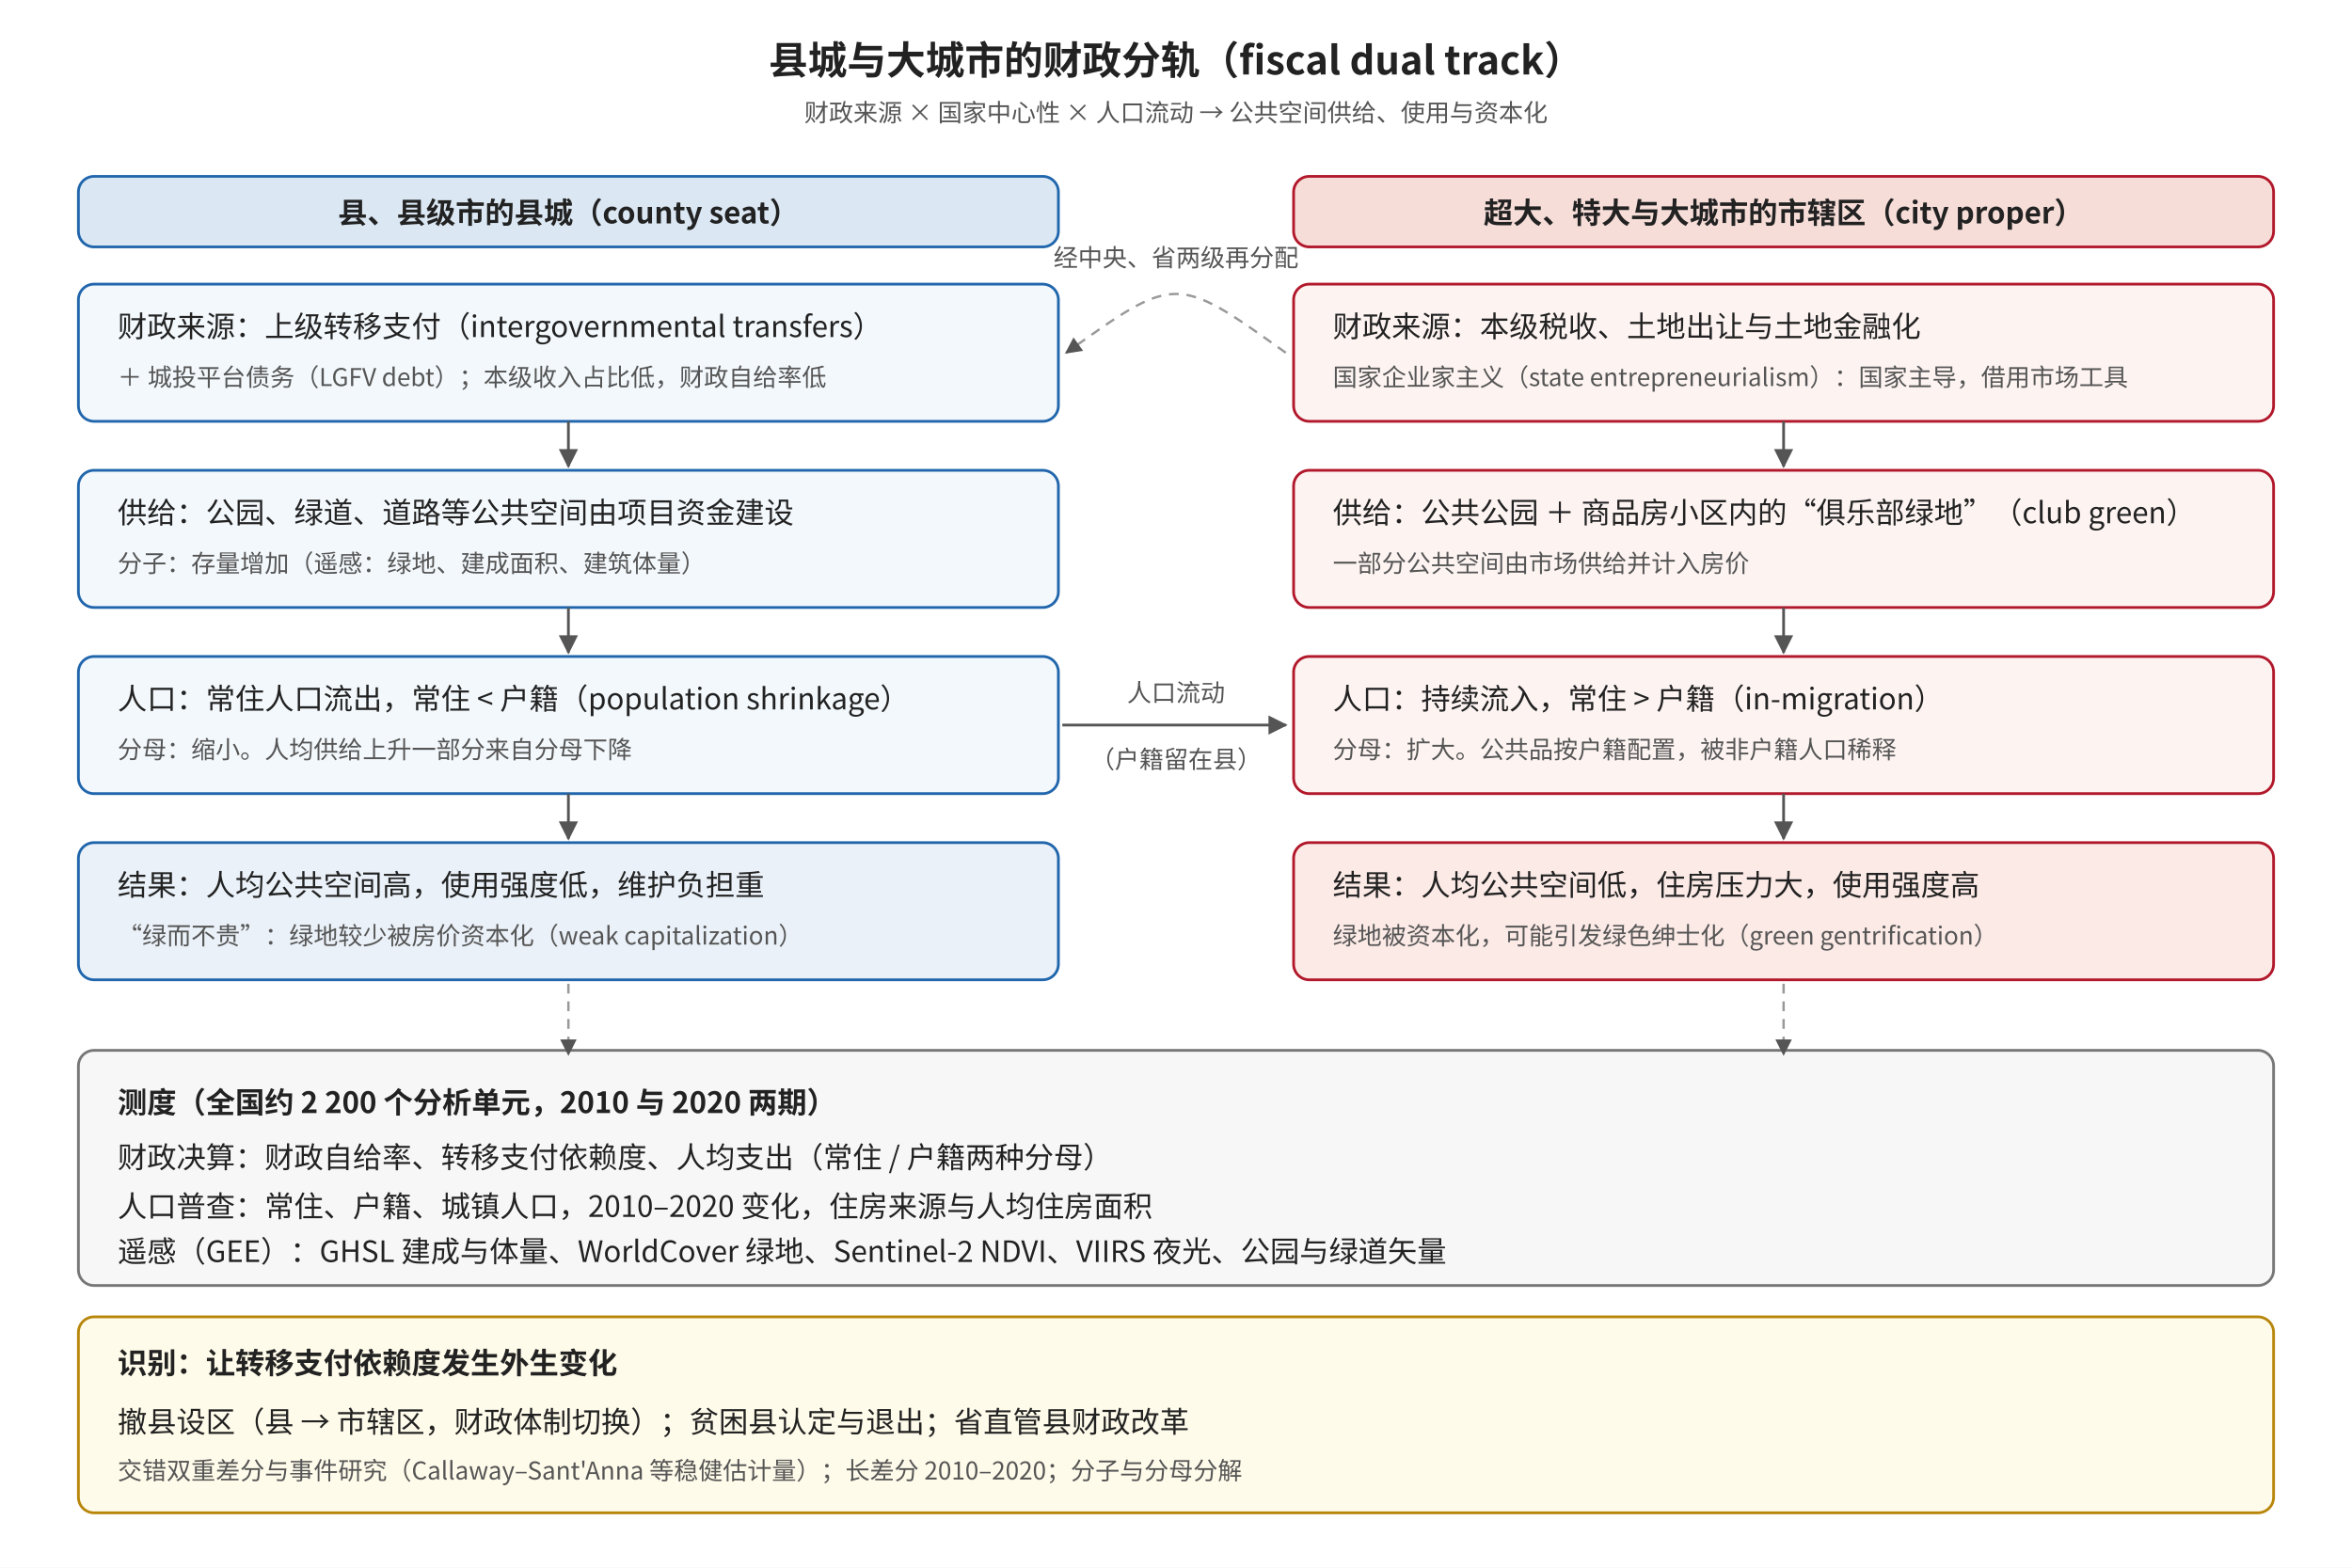
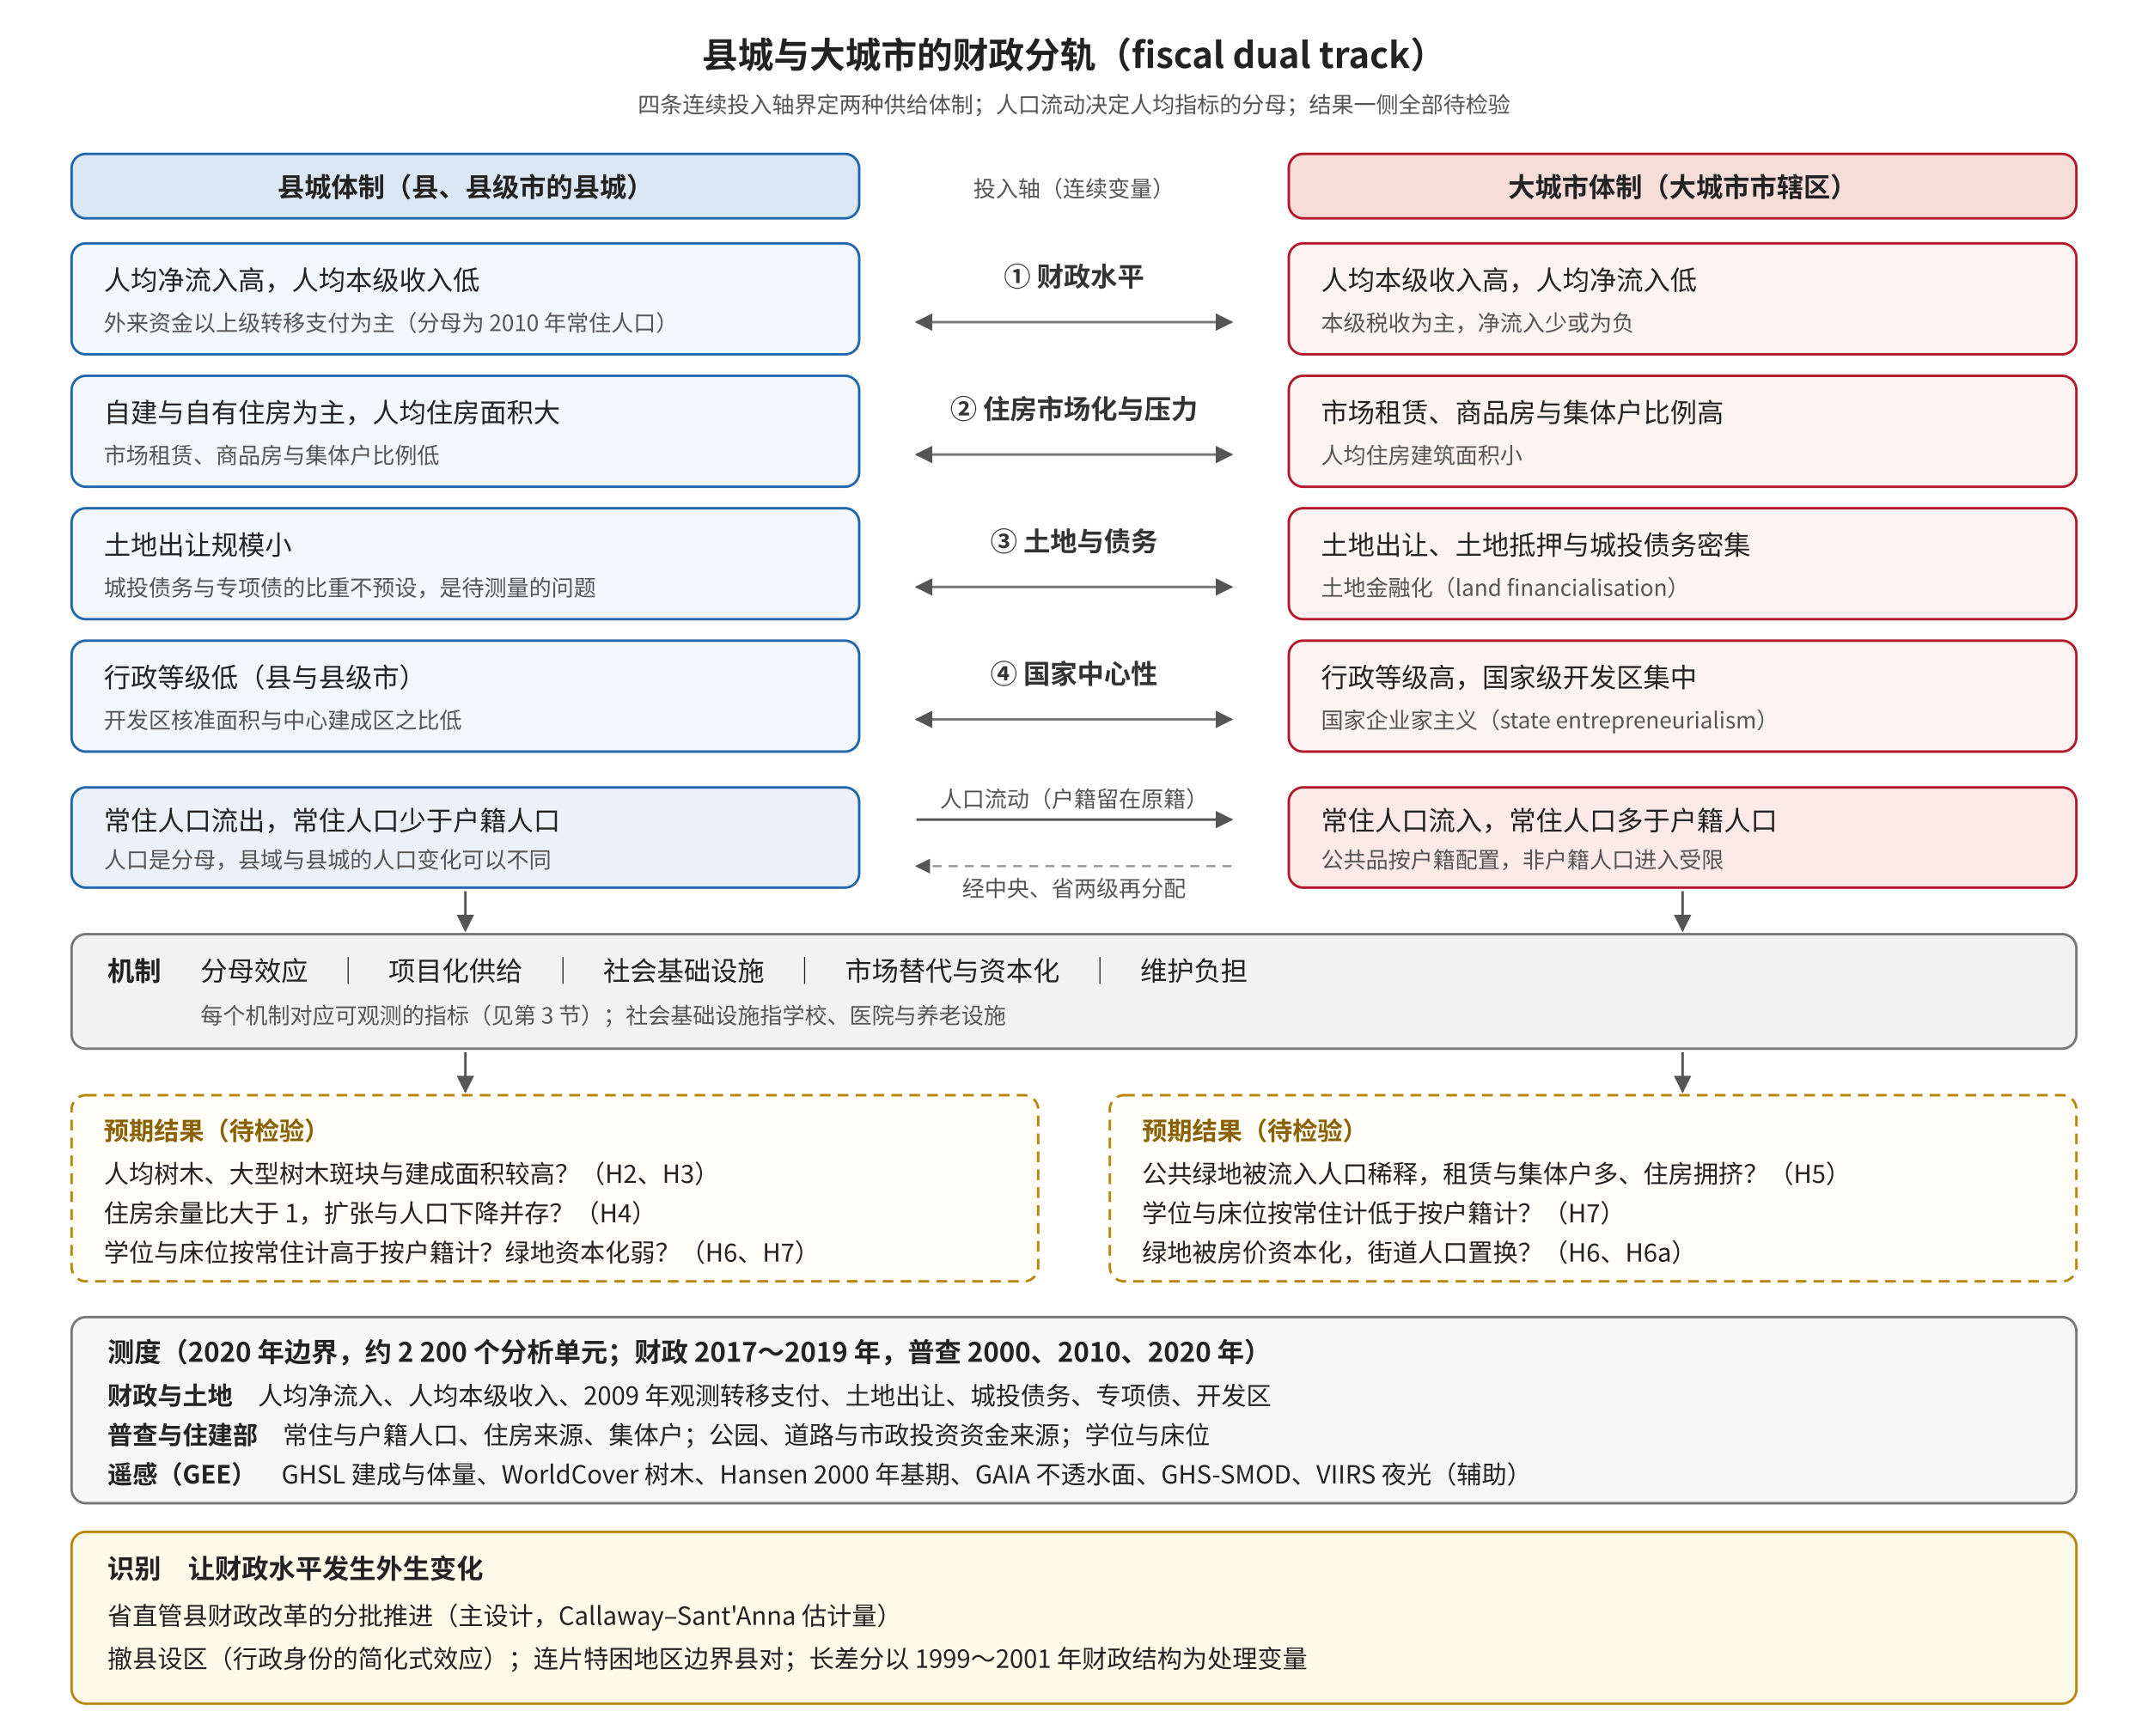
- <svg xmlns="http://www.w3.org/2000/svg" viewBox="0 0 1200 800" width="1200" height="800" font-family="PingFang SC, Heiti SC, Noto Sans CJK SC, WenQuanYi Zen Hei, sans-serif">
+ <svg xmlns="http://www.w3.org/2000/svg" viewBox="0 0 1200 970" width="1200" height="970" font-family="PingFang SC, Heiti SC, Noto Sans CJK SC, WenQuanYi Zen Hei, sans-serif">
  <defs>
    <marker id="ar" viewBox="0 0 10 10" refX="9" refY="5" markerWidth="7" markerHeight="7" orient="auto-start-reverse">
      <path d="M0,0 L10,5 L0,10 z" fill="#555" />
    </marker>
    <style>
      .h { font-size: 20px; font-weight: 700; fill: #222; }
      .t { font-size: 15px; fill: #222; }
+       .m { font-size: 14px; fill: #222; }
      .s { font-size: 12.5px; fill: #555; }
+       .ax { font-size: 15px; font-weight: 700; fill: #333; }
+       .tag { font-size: 14px; font-weight: 700; fill: #8a6100; }
      .box { stroke-width: 1.4; rx: 8; }
      .ln { stroke: #555; stroke-width: 1.4; fill: none; marker-end: url(#ar); }
+       .both { stroke: #777; stroke-width: 1.4; fill: none; marker-start: url(#ar); marker-end: url(#ar); }
      .dash { stroke: #999; stroke-width: 1.2; fill: none; stroke-dasharray: 5 4; marker-end: url(#ar); }
+       .todo { stroke: #b8860b; stroke-width: 1.4; stroke-dasharray: 6 4; rx: 8; }
    </style>
  </defs>
-   <rect x="0" y="0" width="1200" height="800" fill="#ffffff" />
+   <rect x="0" y="0" width="1200" height="970" fill="#ffffff" />
  <text x="600" y="38" text-anchor="middle" class="h">县城与大城市的财政分轨（fiscal dual track）</text>
-   <text x="600" y="62" text-anchor="middle" class="s">财政来源 × 国家中心性 × 人口流动 → 公共空间供给、使用与资本化</text>
-   <rect x="40" y="90" width="500" height="36" fill="#dbe8f4" stroke="#2166ac" class="box" />
-   <text x="290" y="114" text-anchor="middle" class="t" font-weight="700">县、县级市的县城（county seat）</text>
-   <rect x="40" y="145" width="500" height="70" fill="#f3f8fc" stroke="#2166ac" class="box" />
-   <text x="60" y="172" class="t">财政来源：上级转移支付（intergovernmental transfers）</text>
-   <text x="60" y="197" class="s">＋ 城投平台债务（LGFV debt）；本级收入占比低，财政自给率低</text>
-   <rect x="40" y="240" width="500" height="70" fill="#f3f8fc" stroke="#2166ac" class="box" />
-   <text x="60" y="267" class="t">供给：公园、绿道、道路等公共空间由项目资金建设</text>
-   <text x="60" y="292" class="s">分子：存量增加（遥感：绿地、建成面积、建筑体量）</text>
-   <rect x="40" y="335" width="500" height="70" fill="#f3f8fc" stroke="#2166ac" class="box" />
-   <text x="60" y="362" class="t">人口：常住人口流出，常住 &lt; 户籍（population shrinkage）</text>
-   <text x="60" y="387" class="s">分母：缩小。人均供给上升一部分来自分母下降</text>
-   <rect x="40" y="430" width="500" height="70" fill="#eaf1f8" stroke="#2166ac" class="box" />
-   <text x="60" y="457" class="t">结果：人均公共空间高，使用强度低，维护负担重</text>
-   <text x="60" y="482" class="s">“绿而不贵”：绿地较少被房价资本化（weak capitalization）</text>
-   <rect x="660" y="90" width="500" height="36" fill="#f6ddd8" stroke="#b2182b" class="box" />
-   <text x="910" y="114" text-anchor="middle" class="t" font-weight="700">超大、特大与大城市的市辖区（city proper）</text>
-   <rect x="660" y="145" width="500" height="70" fill="#fdf4f2" stroke="#b2182b" class="box" />
-   <text x="680" y="172" class="t">财政来源：本级税收、土地出让与土地金融化</text>
-   <text x="680" y="197" class="s">国家企业家主义（state entrepreneurialism）：国家主导，借用市场工具</text>
-   <rect x="660" y="240" width="500" height="70" fill="#fdf4f2" stroke="#b2182b" class="box" />
-   <text x="680" y="267" class="t">供给：公共公园 ＋ 商品房小区内的“俱乐部绿地”（club green）</text>
-   <text x="680" y="292" class="s">一部分公共空间由市场供给并计入房价</text>
-   <rect x="660" y="335" width="500" height="70" fill="#fdf4f2" stroke="#b2182b" class="box" />
-   <text x="680" y="362" class="t">人口：持续流入，常住 &gt; 户籍（in-migration）</text>
-   <text x="680" y="387" class="s">分母：扩大。公共品按户籍配置，被非户籍人口稀释</text>
-   <rect x="660" y="430" width="500" height="70" fill="#fbeae6" stroke="#b2182b" class="box" />
-   <text x="680" y="457" class="t">结果：人均公共空间低，住房压力大，使用强度高</text>
-   <text x="680" y="482" class="s">绿地被资本化，可能引发绿色绅士化（green gentrification）</text>
-   <path d="M290,215 L290,238" class="ln" />
-   <path d="M290,310 L290,333" class="ln" />
-   <path d="M290,405 L290,428" class="ln" />
-   <path d="M910,215 L910,238" class="ln" />
-   <path d="M910,310 L910,333" class="ln" />
-   <path d="M910,405 L910,428" class="ln" />
-   <path d="M542,370 L656,370" class="ln" />
-   <text x="600" y="358" text-anchor="middle" class="s">人口流动</text>
-   <text x="600" y="392" text-anchor="middle" class="s">（户籍留在县）</text>
-   <path d="M656,180 C600,140 600,140 544,180" class="dash" />
-   <text x="600" y="136" text-anchor="middle" class="s">经中央、省两级再分配</text>
-   <rect x="40" y="536" width="1120" height="120" fill="#f7f7f7" stroke="#777" class="box" />
-   <text x="60" y="568" class="t" font-weight="700">测度（全国约 2 200 个分析单元，2010 与 2020 两期）</text>
-   <text x="60" y="596" class="t">财政决算：财政自给率、转移支付依赖度、人均支出（常住 / 户籍两种分母）</text>
-   <text x="60" y="621" class="t">人口普查：常住、户籍、城镇人口，2010–2020 变化，住房来源与人均住房面积</text>
-   <text x="60" y="644" class="t">遥感（GEE）：GHSL 建成与体量、WorldCover 绿地、Sentinel-2 NDVI、VIIRS 夜光、公园与绿道矢量</text>
-   <path d="M290,502 L290,538" class="dash" />
-   <path d="M910,502 L910,538" class="dash" />
-   <rect x="40" y="672" width="1120" height="100" fill="#fffbea" stroke="#b8860b" class="box" />
-   <text x="60" y="701" class="t" font-weight="700">识别：让转移支付依赖度发生外生变化</text>
-   <text x="60" y="731" class="t">撤县设区（县 → 市辖区，财政体制切换）；贫困县认定与退出；省直管县财政改革</text>
-   <text x="60" y="755" class="s">交错双重差分与事件研究（Callaway–Sant'Anna 等稳健估计量）；长差分 2010–2020；分子与分母分解</text>
+   <text x="600" y="63" text-anchor="middle" class="s">四条连续投入轴界定两种供给体制；人口流动决定人均指标的分母；结果一侧全部待检验</text>
+   <rect x="40" y="86" width="440" height="36" fill="#dbe8f4" stroke="#2166ac" class="box" />
+   <text x="260" y="110" text-anchor="middle" class="t" font-weight="700">县城体制（县、县级市的县城）</text>
+   <text x="600" y="110" text-anchor="middle" class="s">投入轴（连续变量）</text>
+   <rect x="720" y="86" width="440" height="36" fill="#f6ddd8" stroke="#b2182b" class="box" />
+   <text x="940" y="110" text-anchor="middle" class="t" font-weight="700">大城市体制（大城市市辖区）</text>
+   <rect x="40" y="136" width="440" height="62" fill="#f3f8fc" stroke="#2166ac" class="box" />
+   <text x="58" y="162" class="t">人均净流入高，人均本级收入低</text>
+   <text x="58" y="185" class="s">外来资金以上级转移支付为主（分母为 2010 年常住人口）</text>
+   <text x="600" y="160" text-anchor="middle" class="ax">① 财政水平</text>
+   <path d="M512,180 L688,180" class="both" />
+   <rect x="720" y="136" width="440" height="62" fill="#fdf4f2" stroke="#b2182b" class="box" />
+   <text x="738" y="162" class="t">人均本级收入高，人均净流入低</text>
+   <text x="738" y="185" class="s">本级税收为主，净流入少或为负</text>
+   <rect x="40" y="210" width="440" height="62" fill="#f3f8fc" stroke="#2166ac" class="box" />
+   <text x="58" y="236" class="t">自建与自有住房为主，人均住房面积大</text>
+   <text x="58" y="259" class="s">市场租赁、商品房与集体户比例低</text>
+   <text x="600" y="234" text-anchor="middle" class="ax">② 住房市场化与压力</text>
+   <path d="M512,254 L688,254" class="both" />
+   <rect x="720" y="210" width="440" height="62" fill="#fdf4f2" stroke="#b2182b" class="box" />
+   <text x="738" y="236" class="t">市场租赁、商品房与集体户比例高</text>
+   <text x="738" y="259" class="s">人均住房建筑面积小</text>
+   <rect x="40" y="284" width="440" height="62" fill="#f3f8fc" stroke="#2166ac" class="box" />
+   <text x="58" y="310" class="t">土地出让规模小</text>
+   <text x="58" y="333" class="s">城投债务与专项债的比重不预设，是待测量的问题</text>
+   <text x="600" y="308" text-anchor="middle" class="ax">③ 土地与债务</text>
+   <path d="M512,328 L688,328" class="both" />
+   <rect x="720" y="284" width="440" height="62" fill="#fdf4f2" stroke="#b2182b" class="box" />
+   <text x="738" y="310" class="t">土地出让、土地抵押与城投债务密集</text>
+   <text x="738" y="333" class="s">土地金融化（land financialisation）</text>
+   <rect x="40" y="358" width="440" height="62" fill="#f3f8fc" stroke="#2166ac" class="box" />
+   <text x="58" y="384" class="t">行政等级低（县与县级市）</text>
+   <text x="58" y="407" class="s">开发区核准面积与中心建成区之比低</text>
+   <text x="600" y="382" text-anchor="middle" class="ax">④ 国家中心性</text>
+   <path d="M512,402 L688,402" class="both" />
+   <rect x="720" y="358" width="440" height="62" fill="#fdf4f2" stroke="#b2182b" class="box" />
+   <text x="738" y="384" class="t">行政等级高，国家级开发区集中</text>
+   <text x="738" y="407" class="s">国家企业家主义（state entrepreneurialism）</text>
+   <rect x="40" y="440" width="440" height="56" fill="#eaf1f8" stroke="#2166ac" class="box" />
+   <text x="58" y="464" class="t">常住人口流出，常住人口少于户籍人口</text>
+   <text x="58" y="485" class="s">人口是分母，县域与县城的人口变化可以不同</text>
+   <path d="M512,458 L688,458" class="ln" />
+   <text x="600" y="451" text-anchor="middle" class="s">人口流动（户籍留在原籍）</text>
+   <path d="M688,484 L512,484" class="dash" />
+   <text x="600" y="501" text-anchor="middle" class="s">经中央、省两级再分配</text>
+   <rect x="720" y="440" width="440" height="56" fill="#fbeae6" stroke="#b2182b" class="box" />
+   <text x="738" y="464" class="t">常住人口流入，常住人口多于户籍人口</text>
+   <text x="738" y="485" class="s">公共品按户籍配置，非户籍人口进入受限</text>
+   <path d="M260,498 L260,520" class="ln" />
+   <path d="M940,498 L940,520" class="ln" />
+   <rect x="40" y="522" width="1120" height="64" fill="#f2f2f2" stroke="#777" class="box" />
+   <text x="60" y="548" class="t" font-weight="700">机制</text>
+   <text x="112" y="548" class="t">分母效应　｜　项目化供给　｜　社会基础设施　｜　市场替代与资本化　｜　维护负担</text>
+   <text x="112" y="572" class="s">每个机制对应可观测的指标（见第 3 节）；社会基础设施指学校、医院与养老设施</text>
+   <path d="M260,588 L260,610" class="ln" />
+   <path d="M940,588 L940,610" class="ln" />
+   <rect x="40" y="612" width="540" height="104" fill="#fffdf5" class="todo" />
+   <text x="58" y="637" class="tag">预期结果（待检验）</text>
+   <text x="58" y="661" class="m">人均树木、大型树木斑块与建成面积较高？（H2、H3）</text>
+   <text x="58" y="683" class="m">住房余量比大于 1，扩张与人口下降并存？（H4）</text>
+   <text x="58" y="705" class="m">学位与床位按常住计高于按户籍计？绿地资本化弱？（H6、H7）</text>
+   <rect x="620" y="612" width="540" height="104" fill="#fffdf5" class="todo" />
+   <text x="638" y="637" class="tag">预期结果（待检验）</text>
+   <text x="638" y="661" class="m">公共绿地被流入人口稀释，租赁与集体户多、住房拥挤？（H5）</text>
+   <text x="638" y="683" class="m">学位与床位按常住计低于按户籍计？（H7）</text>
+   <text x="638" y="705" class="m">绿地被房价资本化，街道人口置换？（H6、H6a）</text>
+   <rect x="40" y="736" width="1120" height="104" fill="#f7f7f7" stroke="#777" class="box" />
+   <text x="60" y="761" class="t" font-weight="700">测度（2020 年边界，约 2 200 个分析单元；财政 2017～2019 年，普查 2000、2010、2020 年）</text>
+   <text x="60" y="785" class="m">
+     <tspan font-weight="700">财政与土地</tspan>　人均净流入、人均本级收入、2009 年观测转移支付、土地出让、城投债务、专项债、开发区</text>
+   <text x="60" y="807" class="m">
+     <tspan font-weight="700">普查与住建部</tspan>　常住与户籍人口、住房来源、集体户；公园、道路与市政投资资金来源；学位与床位</text>
+   <text x="60" y="829" class="m">
+     <tspan font-weight="700">遥感（GEE）</tspan>　GHSL 建成与体量、WorldCover 树木、Hansen 2000 年基期、GAIA 不透水面、GHS-SMOD、VIIRS 夜光（辅助）</text>
+   <rect x="40" y="856" width="1120" height="96" fill="#fffbea" stroke="#b8860b" class="box" />
+   <text x="60" y="882" class="t" font-weight="700">识别　让财政水平发生外生变化</text>
+   <text x="60" y="908" class="m">省直管县财政改革的分批推进（主设计，Callaway–Sant'Anna 估计量）</text>
+   <text x="60" y="932" class="m">撤县设区（行政身份的简化式效应）；连片特困地区边界县对；长差分以 1999～2001 年财政结构为处理变量</text>
</svg>
